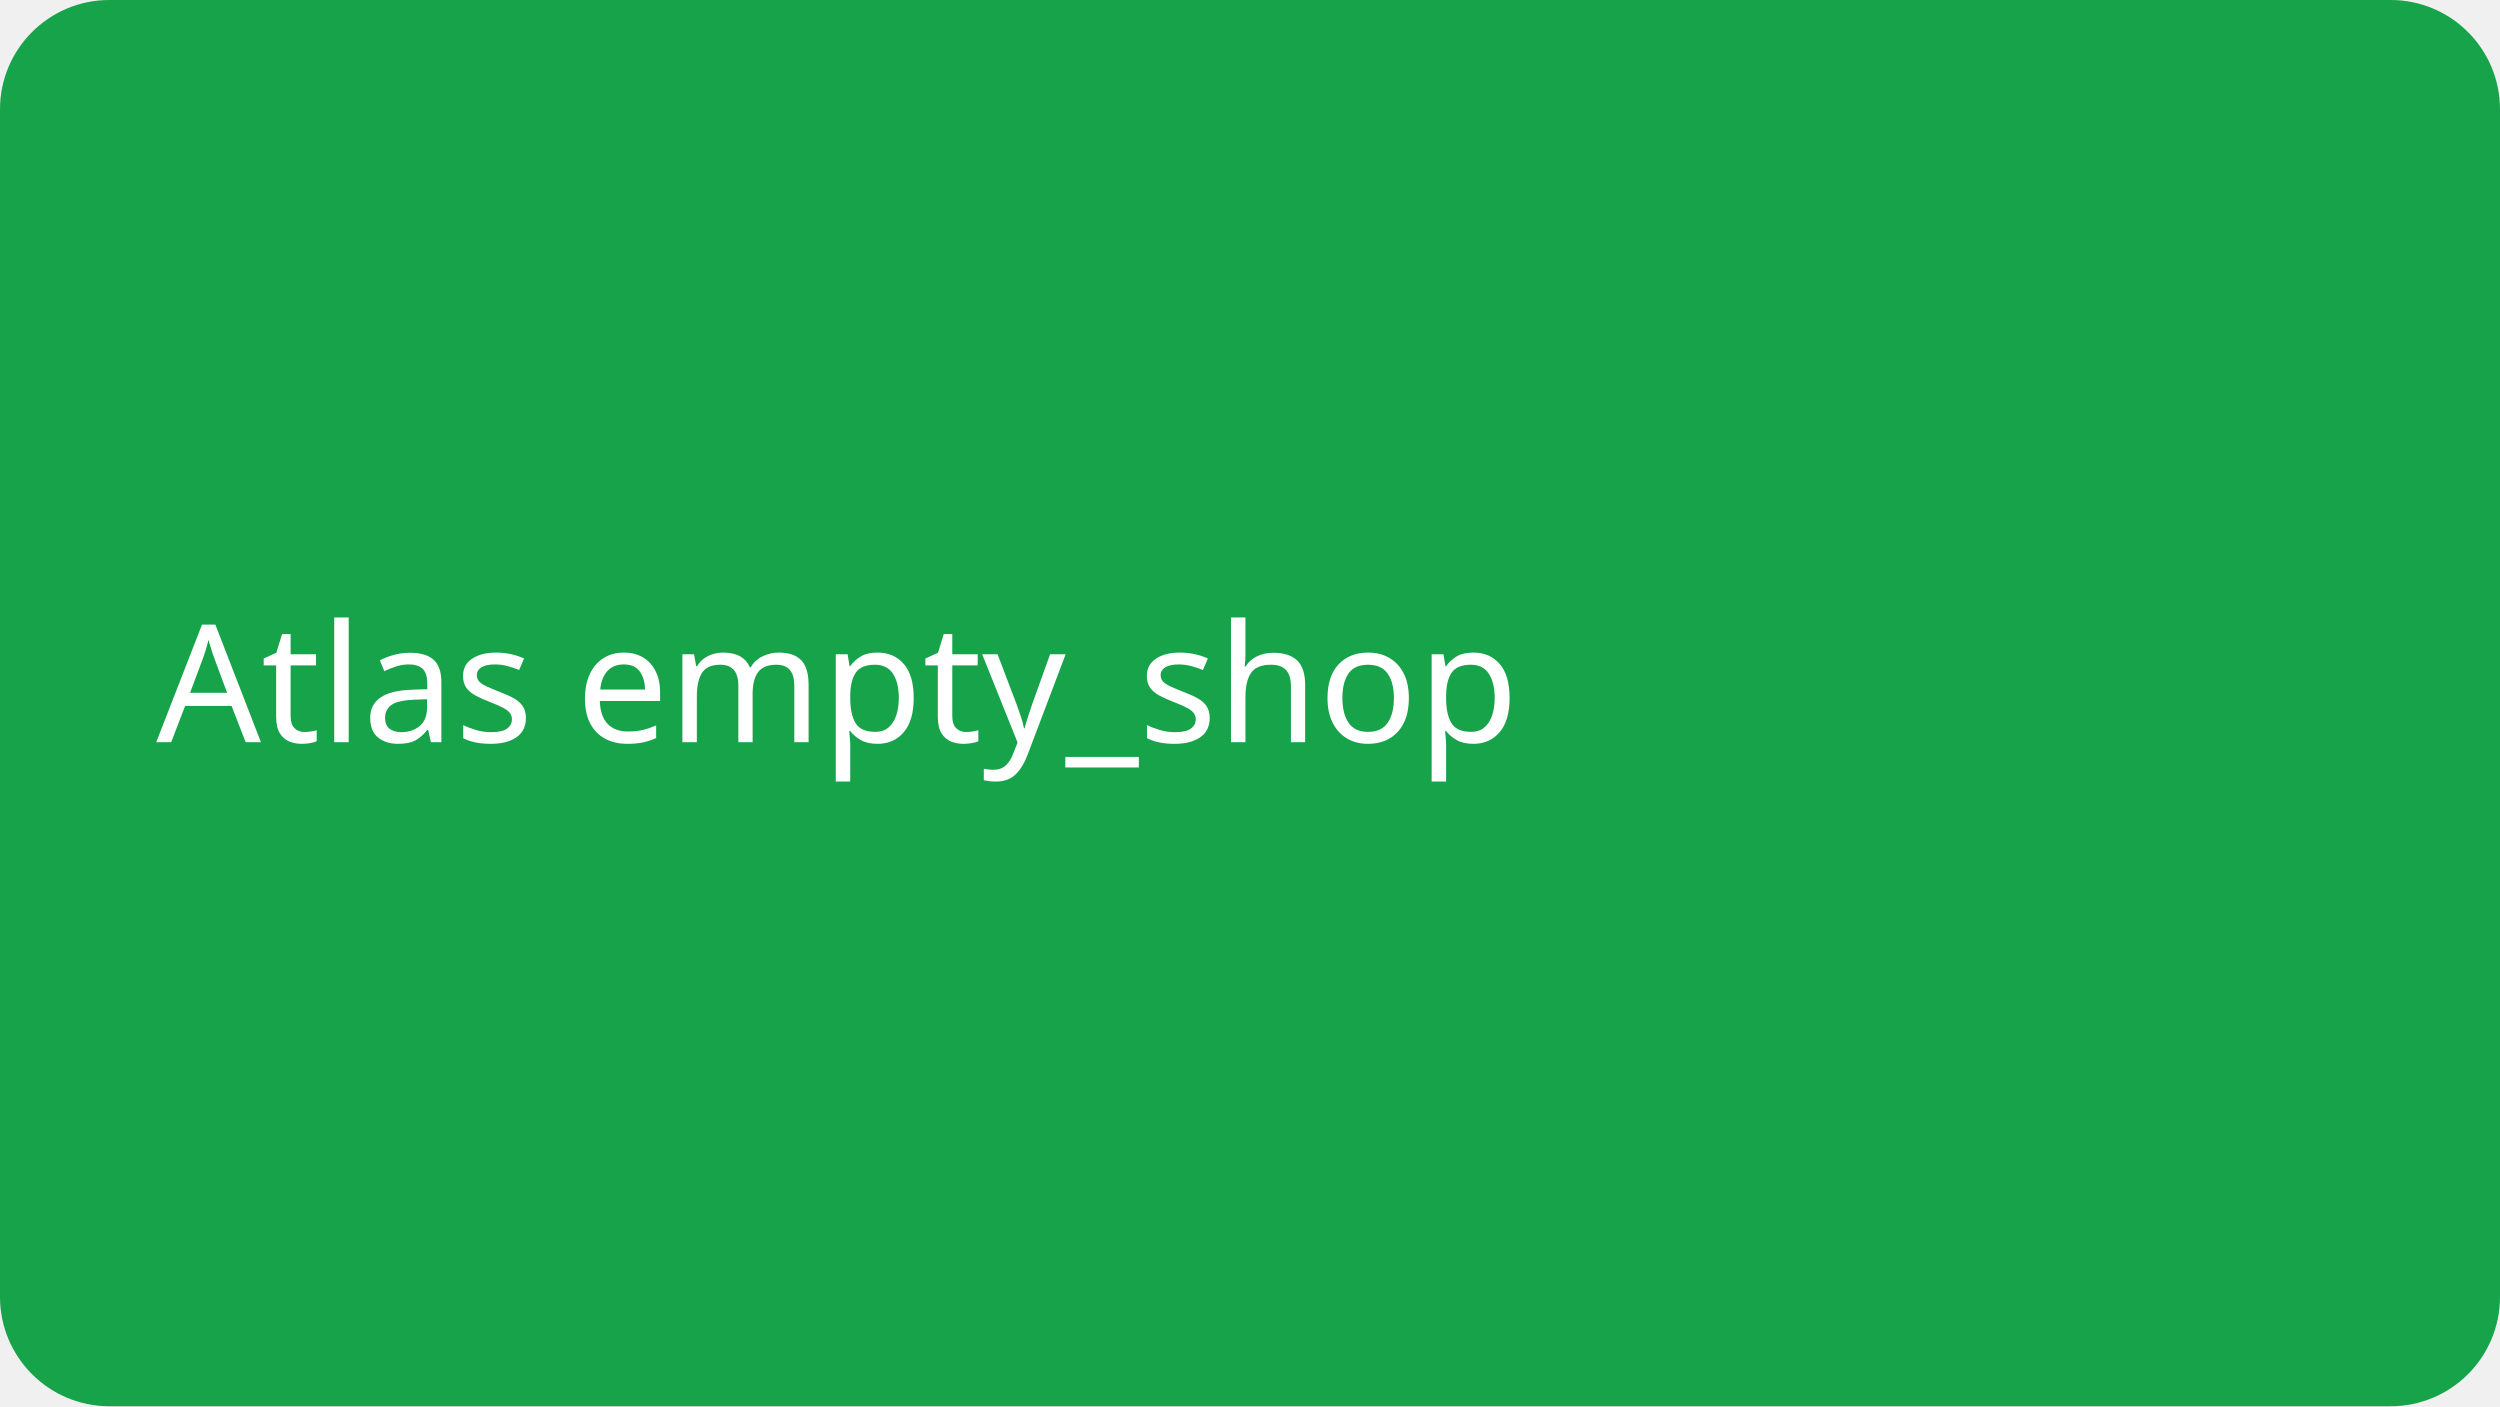
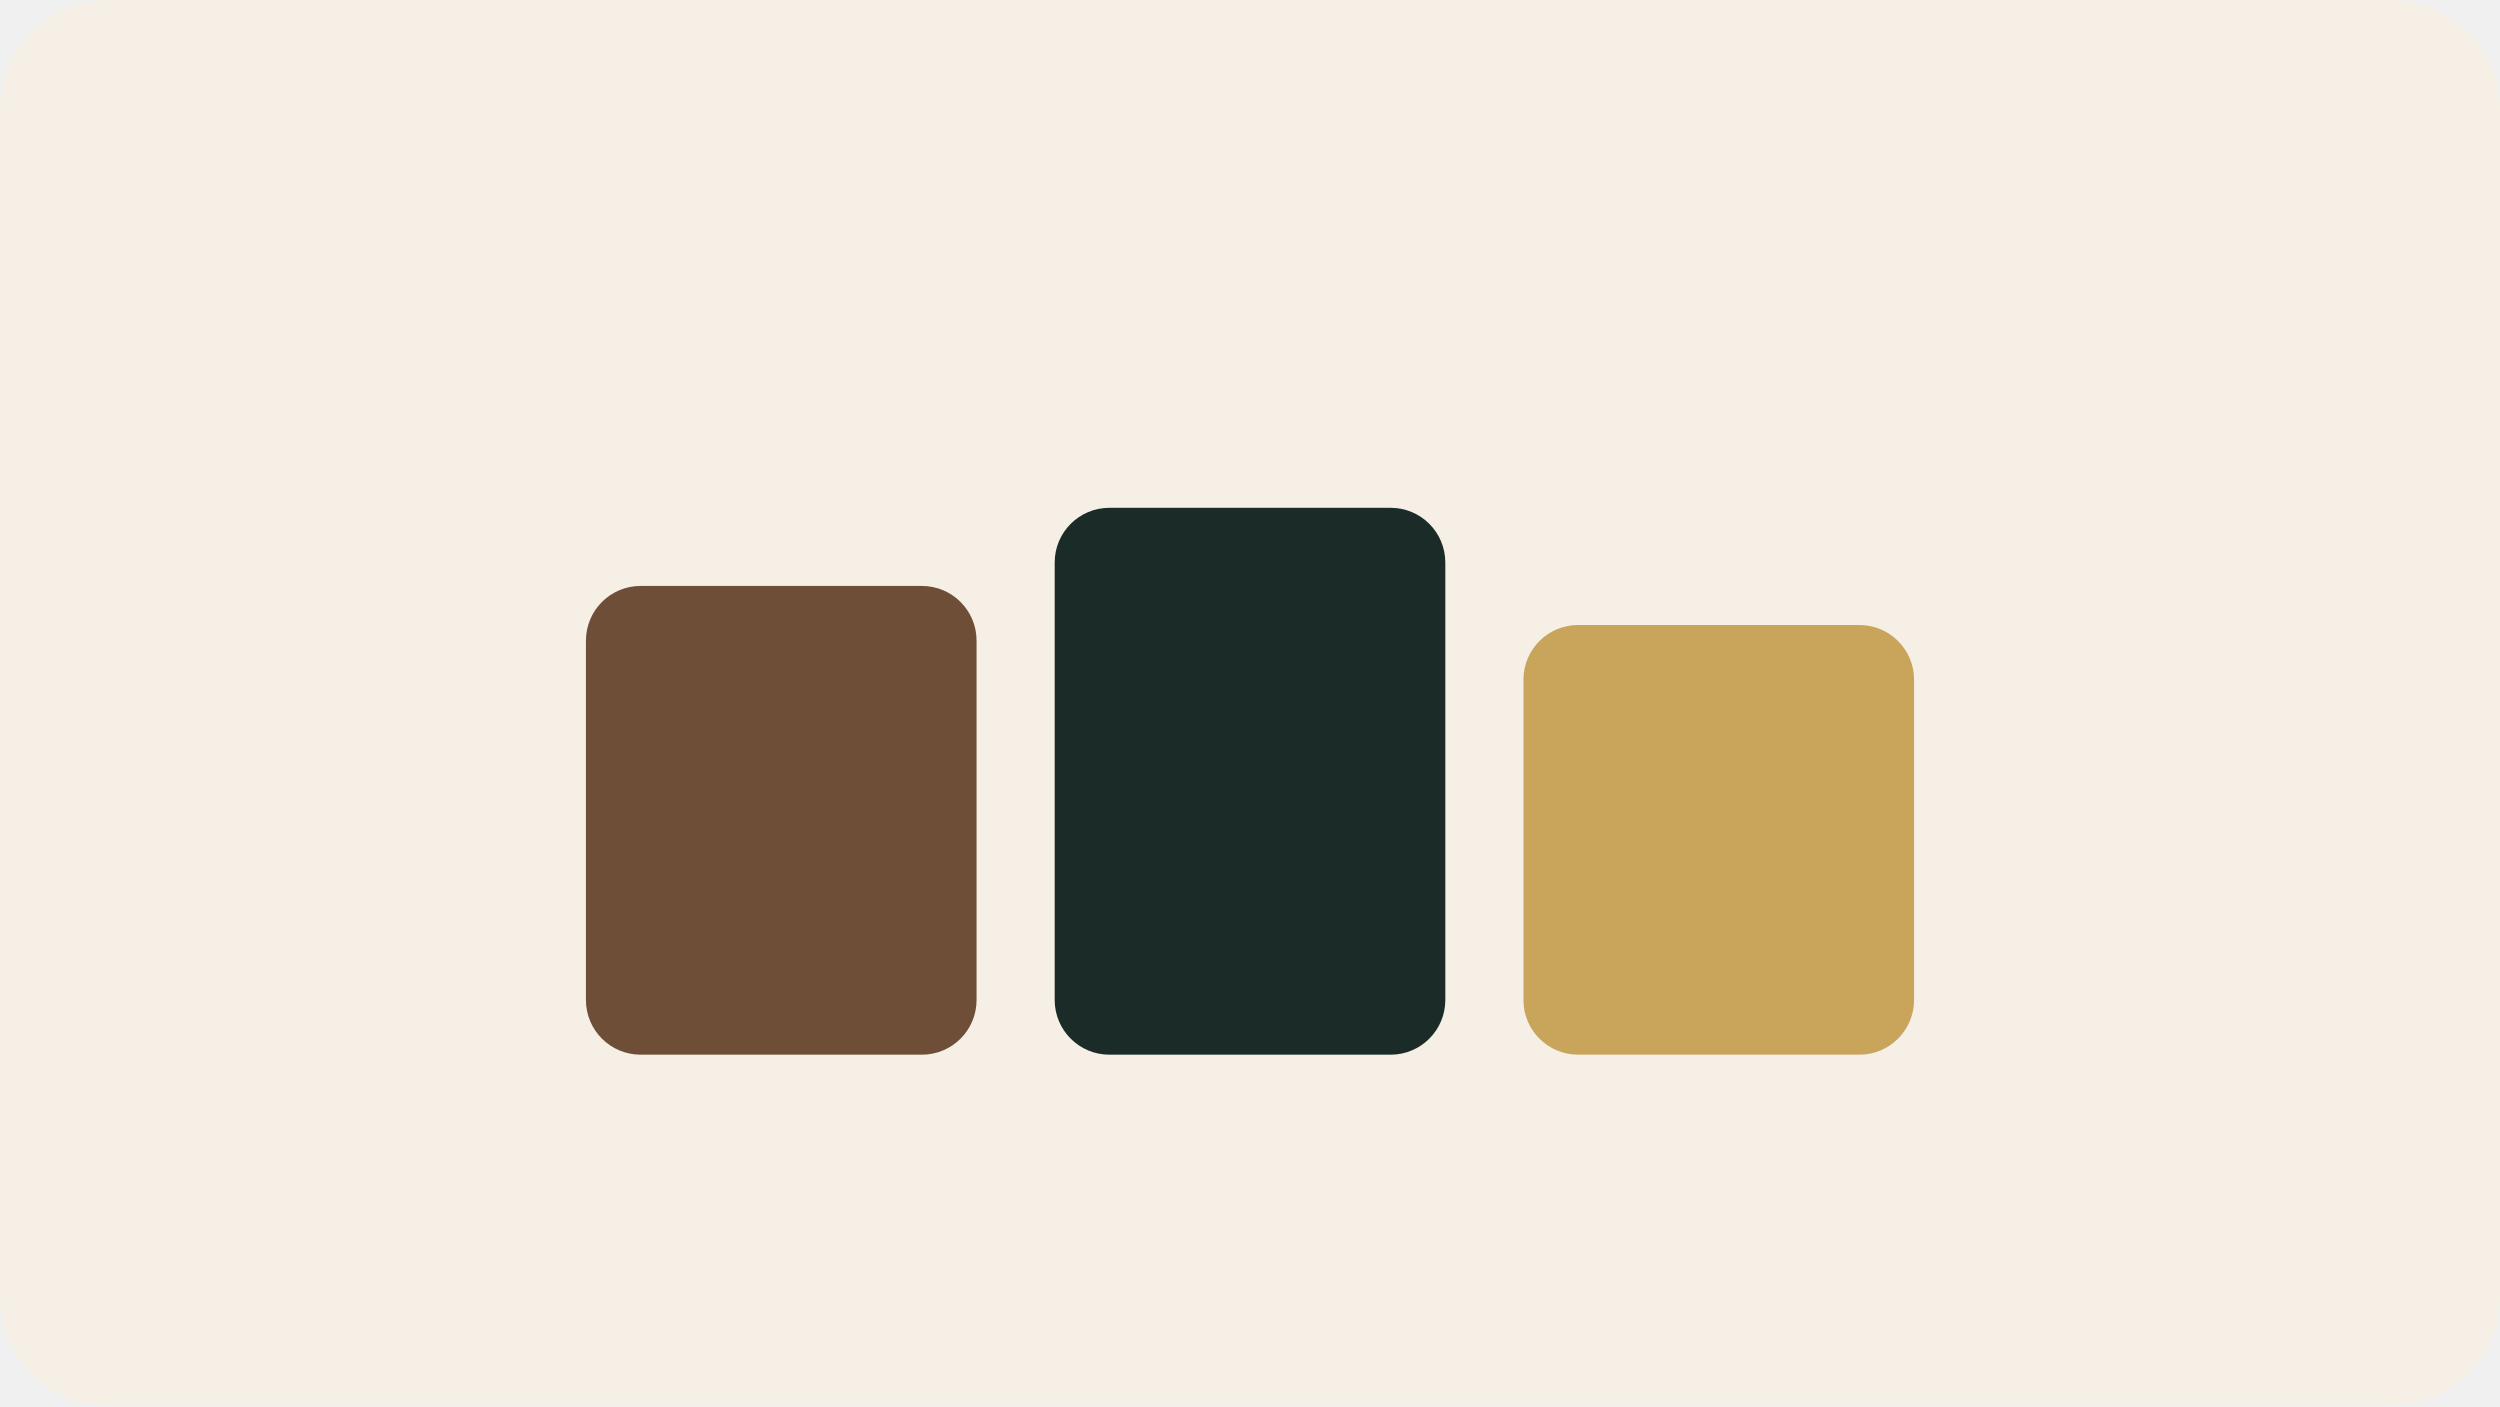
<svg xmlns="http://www.w3.org/2000/svg" width="640" height="360" viewBox="0 0 640 360">
-   <rect width="640" height="360" rx="28" fill="#16a34a" />
-   <text x="40" y="190" fill="white" font-size="42" font-family="sans-serif">Atlas empty_shop</text>
+   <rect width="640" height="360" rx="28" fill="#F5EFE6" />
+   <rect x="150" y="150" width="100" height="120" rx="14" fill="#6F4E37" />
+   <rect x="270" y="130" width="100" height="140" rx="14" fill="#1A2B28" />
+   <rect x="390" y="160" width="100" height="110" rx="14" fill="#C9A55C" />
</svg>
